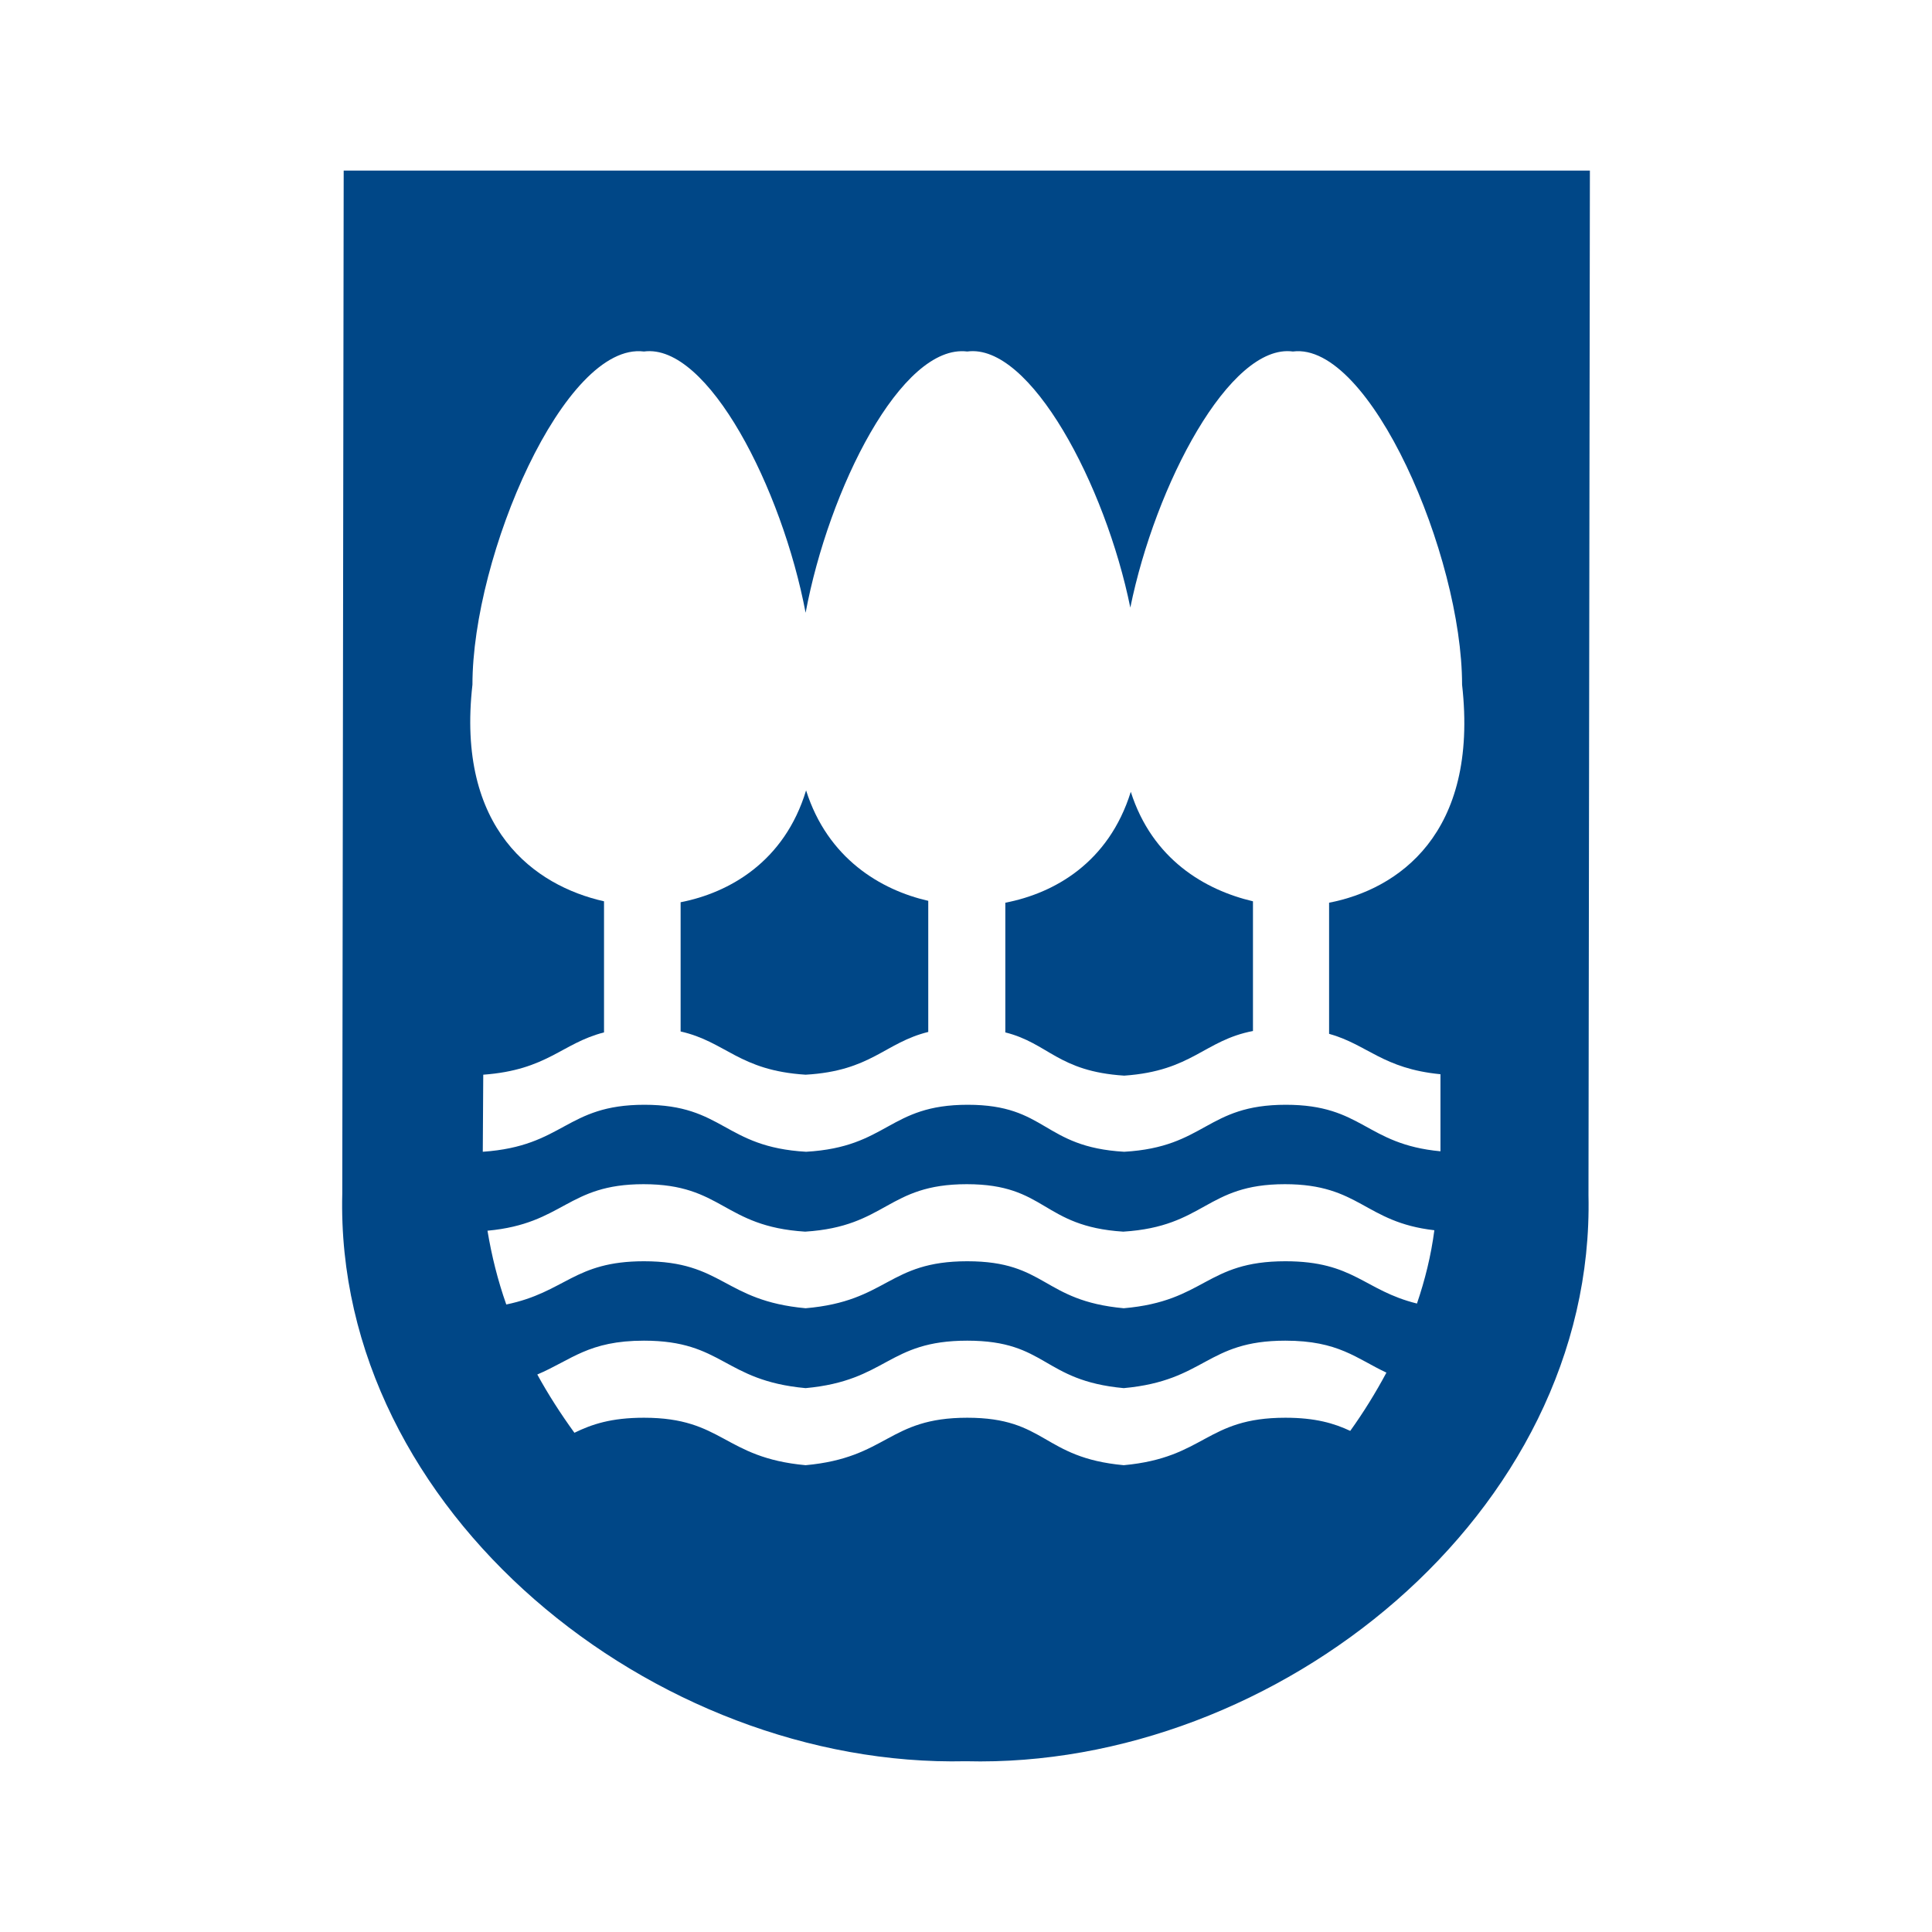
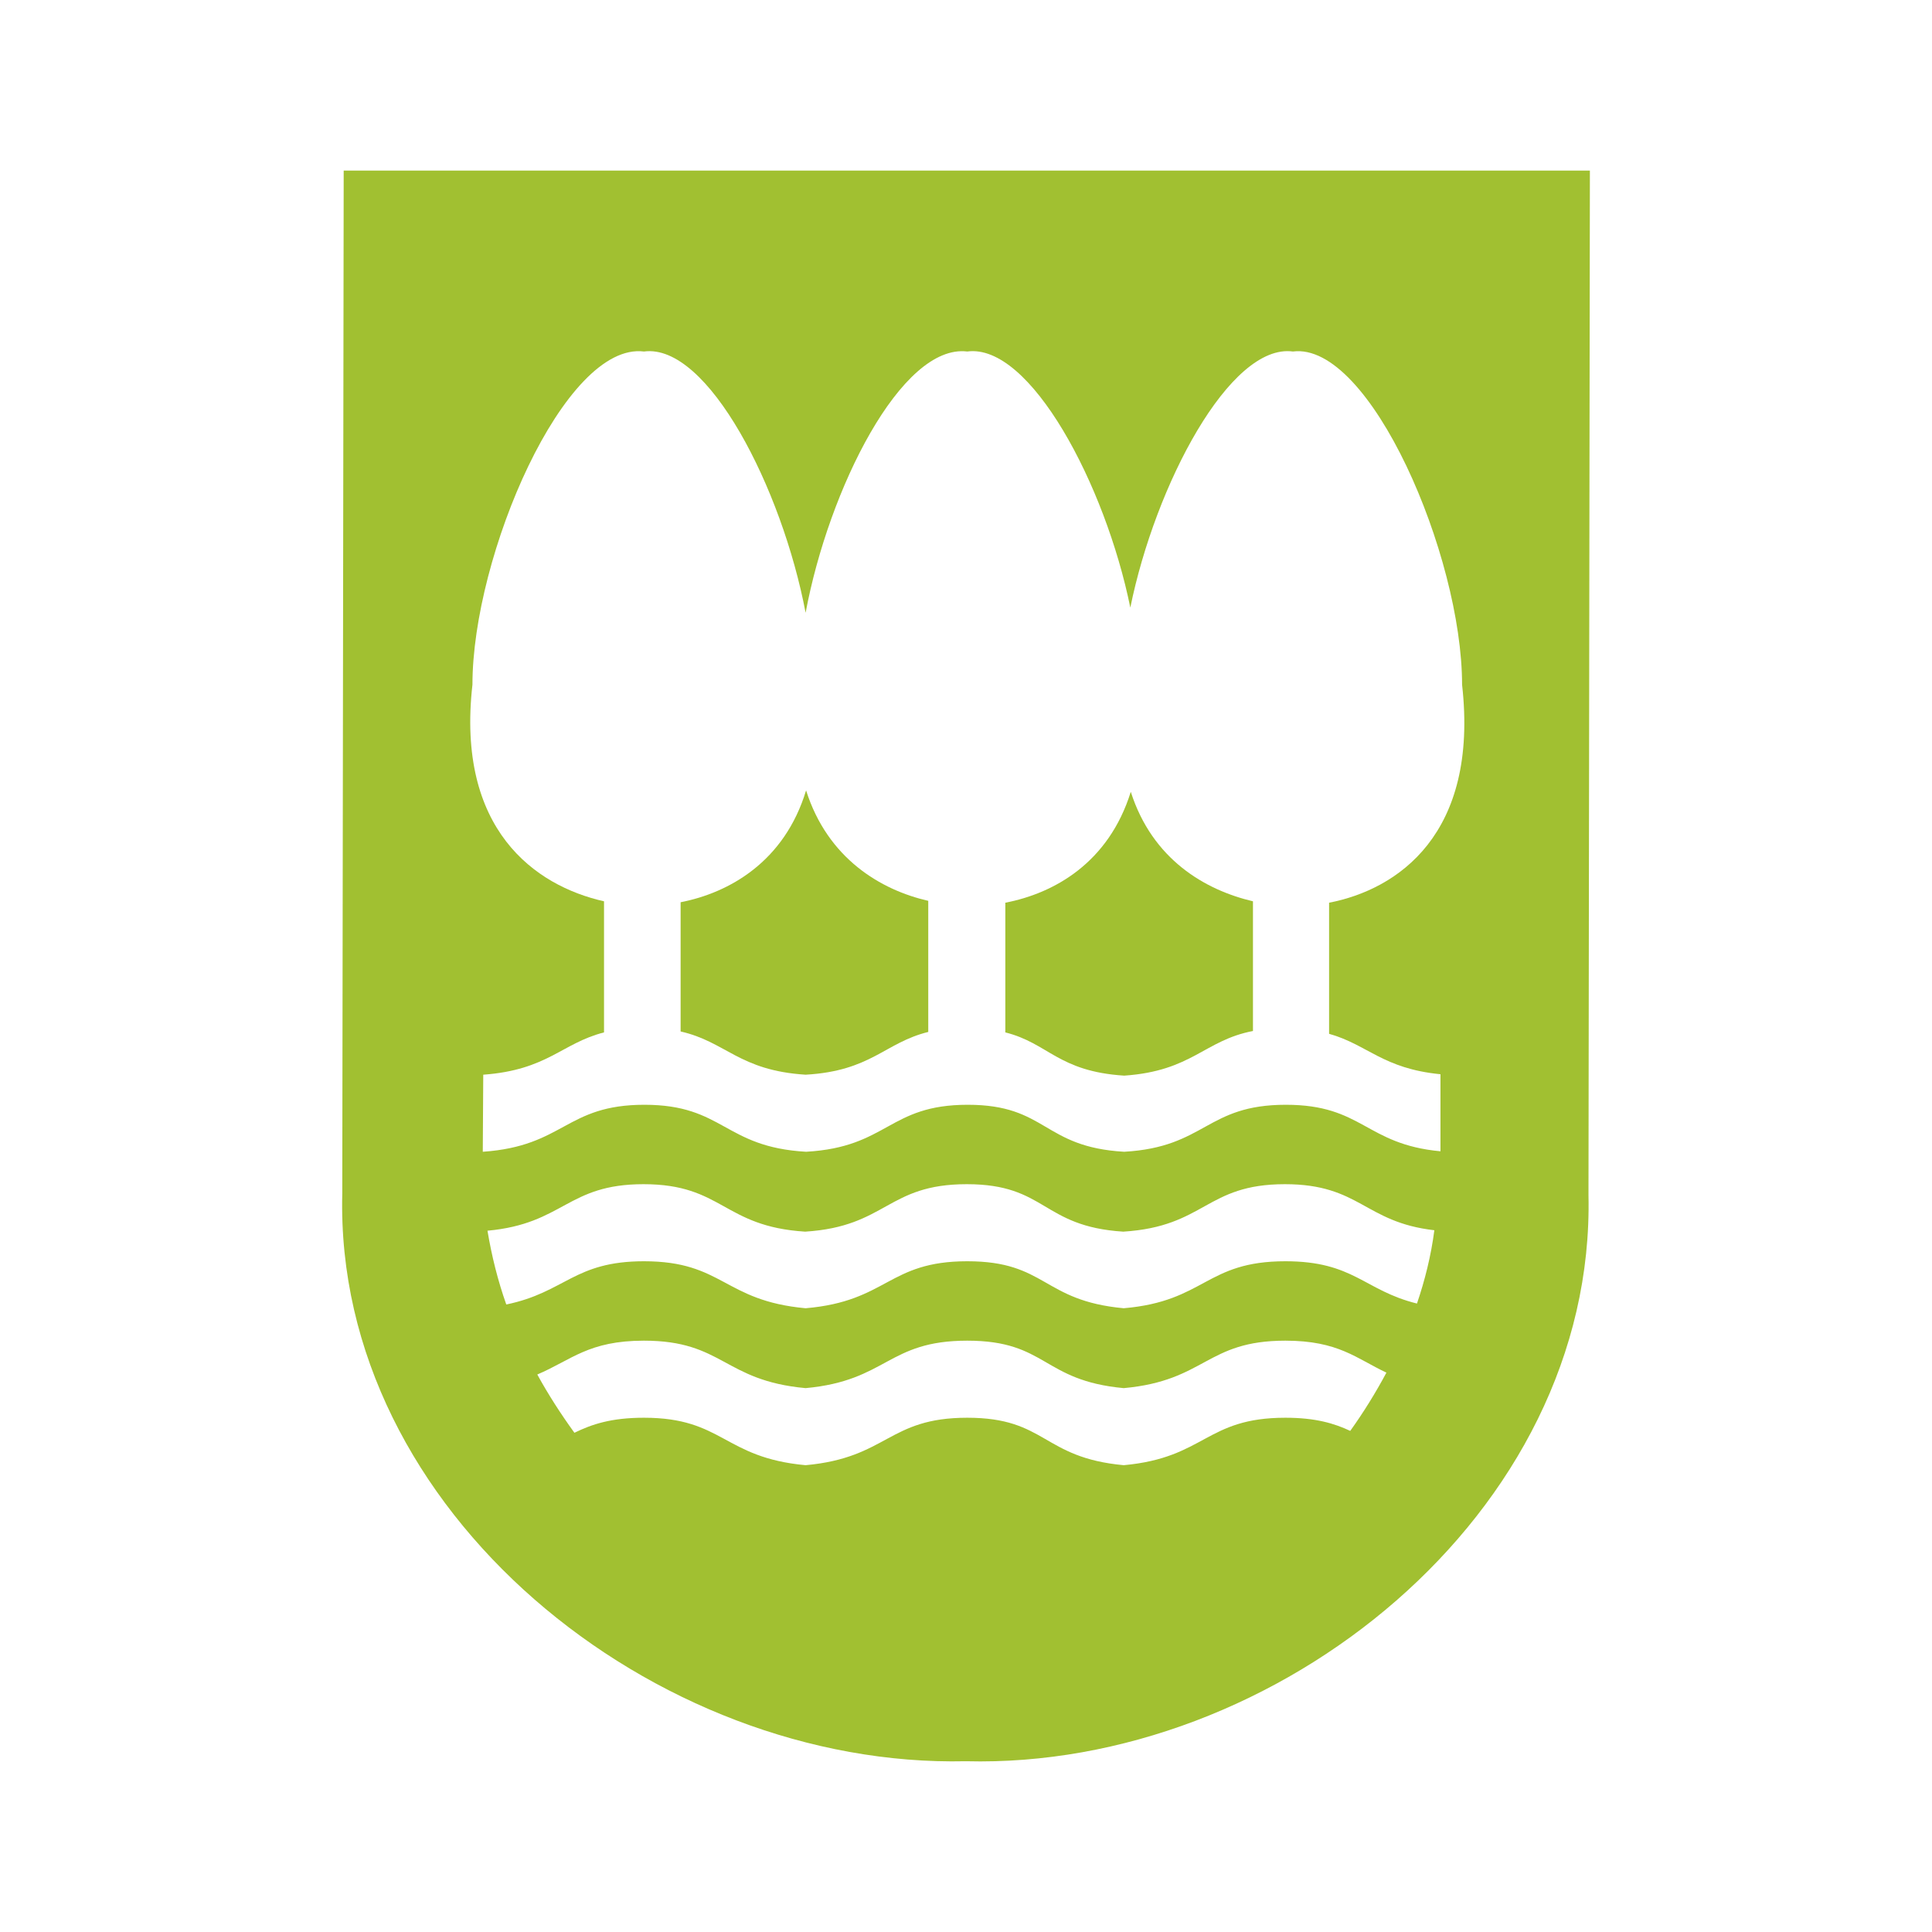
- <svg xmlns="http://www.w3.org/2000/svg" width="24" height="24" version="1.1" viewBox="0 0 24 24">
-   <path d="M0 0h24v24H0V0z" fill="none" />
-   <g transform="matrix(.058374 0 0 .058374 -6.7224 -2.0546)" clip-path="url(#clipPath972)" fill="#004787">
-     <g fill="#004787">
-       <path d="m312.7 254.8v-27.9c-10.1-2.3-21.4-9-26-23.5-4.6 15.2-16.4 21.8-26.7 23.8v27.5c9.7 2.2 12.4 8.3 26.6 9.2 14-0.8 16.8-6.8 26.1-9.1" />
-       <path d="m381.8 254.6v-27.6c-10.2-2.4-21.4-8.9-26-23.3-4.7 15.1-16.3 21.6-26.7 23.6v27.6c9.2 2.3 11.2 8.3 25.3 9.2 14.5-1 17-7.5 27.4-9.5" />
-       <path d="m188.3 71.5-0.3 217.7c-1.7 67.7 66.5 122.3 132.7 120.8 66.1 1.7 134-52.7 132.5-120.5l0.3-218zm214.2 268.2c-3.4-1.6-7.4-2.8-13.8-2.8-17 0-17 8.5-34.4 10.1-17.4-1.6-16.4-10.1-33.3-10.1s-16.9 8.5-34.4 10.1c-17.5-1.6-17.5-10.1-34.4-10.1-7 0-11.1 1.4-14.8 3.2-2.9-4-5.6-8.2-7.9-12.4 7.3-3.1 10.9-7.2 22.7-7.2 16.9 0 16.9 8.5 34.4 10.1 17.4-1.6 17.4-10.1 34.4-10.1s15.9 8.5 33.3 10.1c17.5-1.6 17.5-10.1 34.4-10.1 11.3 0 15.1 3.8 21.5 6.8-2.3 4.3-4.9 8.5-7.7 12.4m14.2-27.1c-11.3-2.8-13.4-9-28-9-17 0-17 8.5-34.4 10-17.4-1.6-16.4-10-33.3-10s-16.9 8.5-34.4 10c-17.5-1.6-17.5-10-34.4-10-14.9 0-16.7 6.6-29.3 9.2-1.8-5.1-3.1-10.3-4-15.7 16.3-1.5 16.9-9.9 33.2-9.9 16.9 0 16.9 9 34.4 10.1 17.4-1.1 17.4-10.1 34.4-10.1s15.9 9 33.3 10.1c17.5-1.1 17.5-10.1 34.4-10.1 16 0 16.9 8.1 31.8 9.8-0.7 5.4-2 10.6-3.7 15.6m5-48.8v16.4c-16-1.5-16.5-9.9-32.9-9.9-17 0-17 9-34.4 10-17.4-1-16.4-10-33.3-10s-16.9 9-34.4 10c-17.5-1-17.5-10-34.4-10-16.8 0-17 8.8-34.4 10l0.1-16.4c13.7-1 16.7-6.7 25.7-9v-27.9c-14.7-3.3-31.5-15.3-28-46.1 0-27.5 19.6-73 36.5-70.9 13.6-1.8 29.4 29.2 34.4 55.6 4.9-26.3 20.4-57.3 34.4-55.6 13.4-1.8 29.4 28.4 34.7 54.5 5.3-26.1 21.2-56.3 34.6-54.5 16.4-2.1 36 43.4 36 70.9 3.6 31.9-13.8 43.6-28.3 46.4v27.9c8.2 2.3 11.4 7.4 23.7 8.6" />
+ <svg xmlns="http://www.w3.org/2000/svg" width="24" height="24" version="1.1" viewBox="0 0 24 24" id="svg14">
+   <defs id="defs18" />
+   <path d="M0 0h24v24H0V0z" fill="none" id="path2" />
+   <g transform="matrix(.058374 0 0 .058374 -6.7224 -2.0546)" clip-path="url(#clipPath972)" fill="#004787" id="g12" style="fill:#a1c031;fill-opacity:1">
+     <g fill="#004787" id="g10" style="fill:#a1c031;fill-opacity:1">
+       <path d="m312.7 254.8v-27.9c-10.1-2.3-21.4-9-26-23.5-4.6 15.2-16.4 21.8-26.7 23.8v27.5c9.7 2.2 12.4 8.3 26.6 9.2 14-0.8 16.8-6.8 26.1-9.1" id="path4" style="fill:#a1c031;fill-opacity:1" />
+       <path d="m381.8 254.6v-27.6c-10.2-2.4-21.4-8.9-26-23.3-4.7 15.1-16.3 21.6-26.7 23.6v27.6c9.2 2.3 11.2 8.3 25.3 9.2 14.5-1 17-7.5 27.4-9.5" id="path6" style="fill:#a1c031;fill-opacity:1" />
+       <path d="m188.3 71.5-0.3 217.7c-1.7 67.7 66.5 122.3 132.7 120.8 66.1 1.7 134-52.7 132.5-120.5l0.3-218zm214.2 268.2c-3.4-1.6-7.4-2.8-13.8-2.8-17 0-17 8.5-34.4 10.1-17.4-1.6-16.4-10.1-33.3-10.1s-16.9 8.5-34.4 10.1c-17.5-1.6-17.5-10.1-34.4-10.1-7 0-11.1 1.4-14.8 3.2-2.9-4-5.6-8.2-7.9-12.4 7.3-3.1 10.9-7.2 22.7-7.2 16.9 0 16.9 8.5 34.4 10.1 17.4-1.6 17.4-10.1 34.4-10.1s15.9 8.5 33.3 10.1c17.5-1.6 17.5-10.1 34.4-10.1 11.3 0 15.1 3.8 21.5 6.8-2.3 4.3-4.9 8.5-7.7 12.4m14.2-27.1c-11.3-2.8-13.4-9-28-9-17 0-17 8.5-34.4 10-17.4-1.6-16.4-10-33.3-10s-16.9 8.5-34.4 10c-17.5-1.6-17.5-10-34.4-10-14.9 0-16.7 6.6-29.3 9.2-1.8-5.1-3.1-10.3-4-15.7 16.3-1.5 16.9-9.9 33.2-9.9 16.9 0 16.9 9 34.4 10.1 17.4-1.1 17.4-10.1 34.4-10.1s15.9 9 33.3 10.1c17.5-1.1 17.5-10.1 34.4-10.1 16 0 16.9 8.1 31.8 9.8-0.7 5.4-2 10.6-3.7 15.6m5-48.8v16.4c-16-1.5-16.5-9.9-32.9-9.9-17 0-17 9-34.4 10-17.4-1-16.4-10-33.3-10s-16.9 9-34.4 10c-17.5-1-17.5-10-34.4-10-16.8 0-17 8.8-34.4 10l0.1-16.4c13.7-1 16.7-6.7 25.7-9v-27.9c-14.7-3.3-31.5-15.3-28-46.1 0-27.5 19.6-73 36.5-70.9 13.6-1.8 29.4 29.2 34.4 55.6 4.9-26.3 20.4-57.3 34.4-55.6 13.4-1.8 29.4 28.4 34.7 54.5 5.3-26.1 21.2-56.3 34.6-54.5 16.4-2.1 36 43.4 36 70.9 3.6 31.9-13.8 43.6-28.3 46.4v27.9c8.2 2.3 11.4 7.4 23.7 8.6" id="path8" style="fill:#a1c031;fill-opacity:1" />
    </g>
  </g>
</svg>
